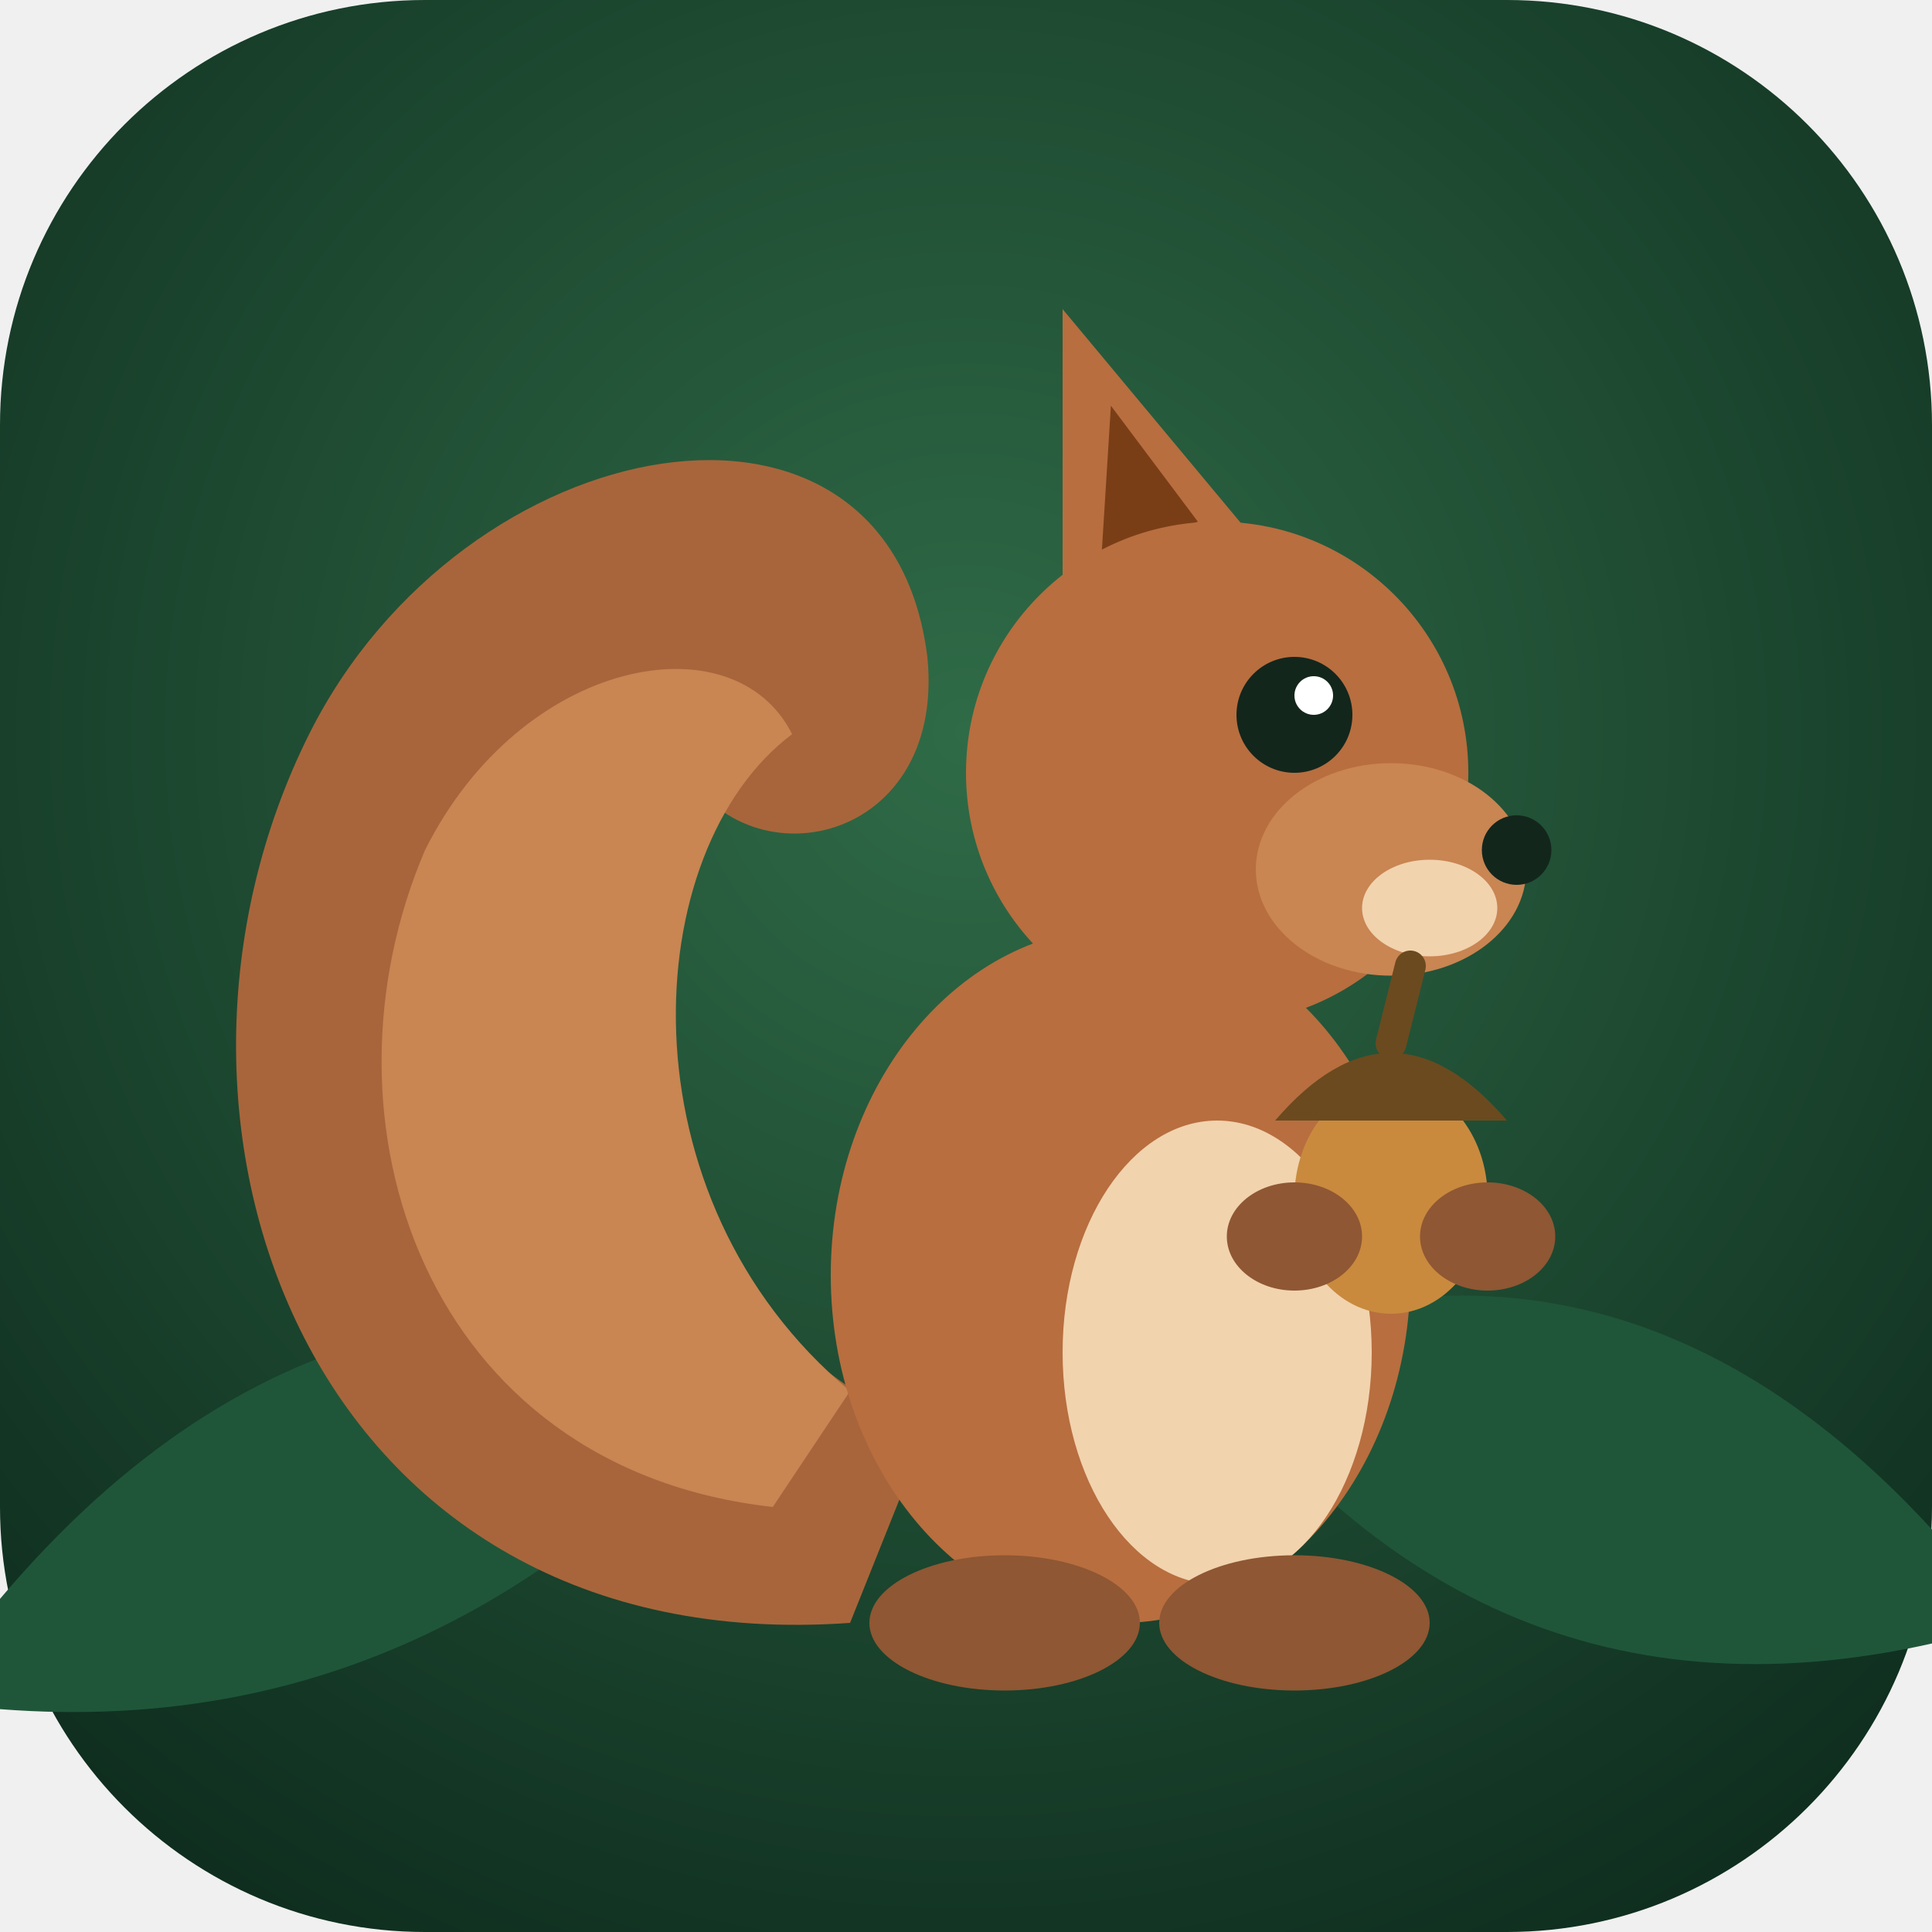
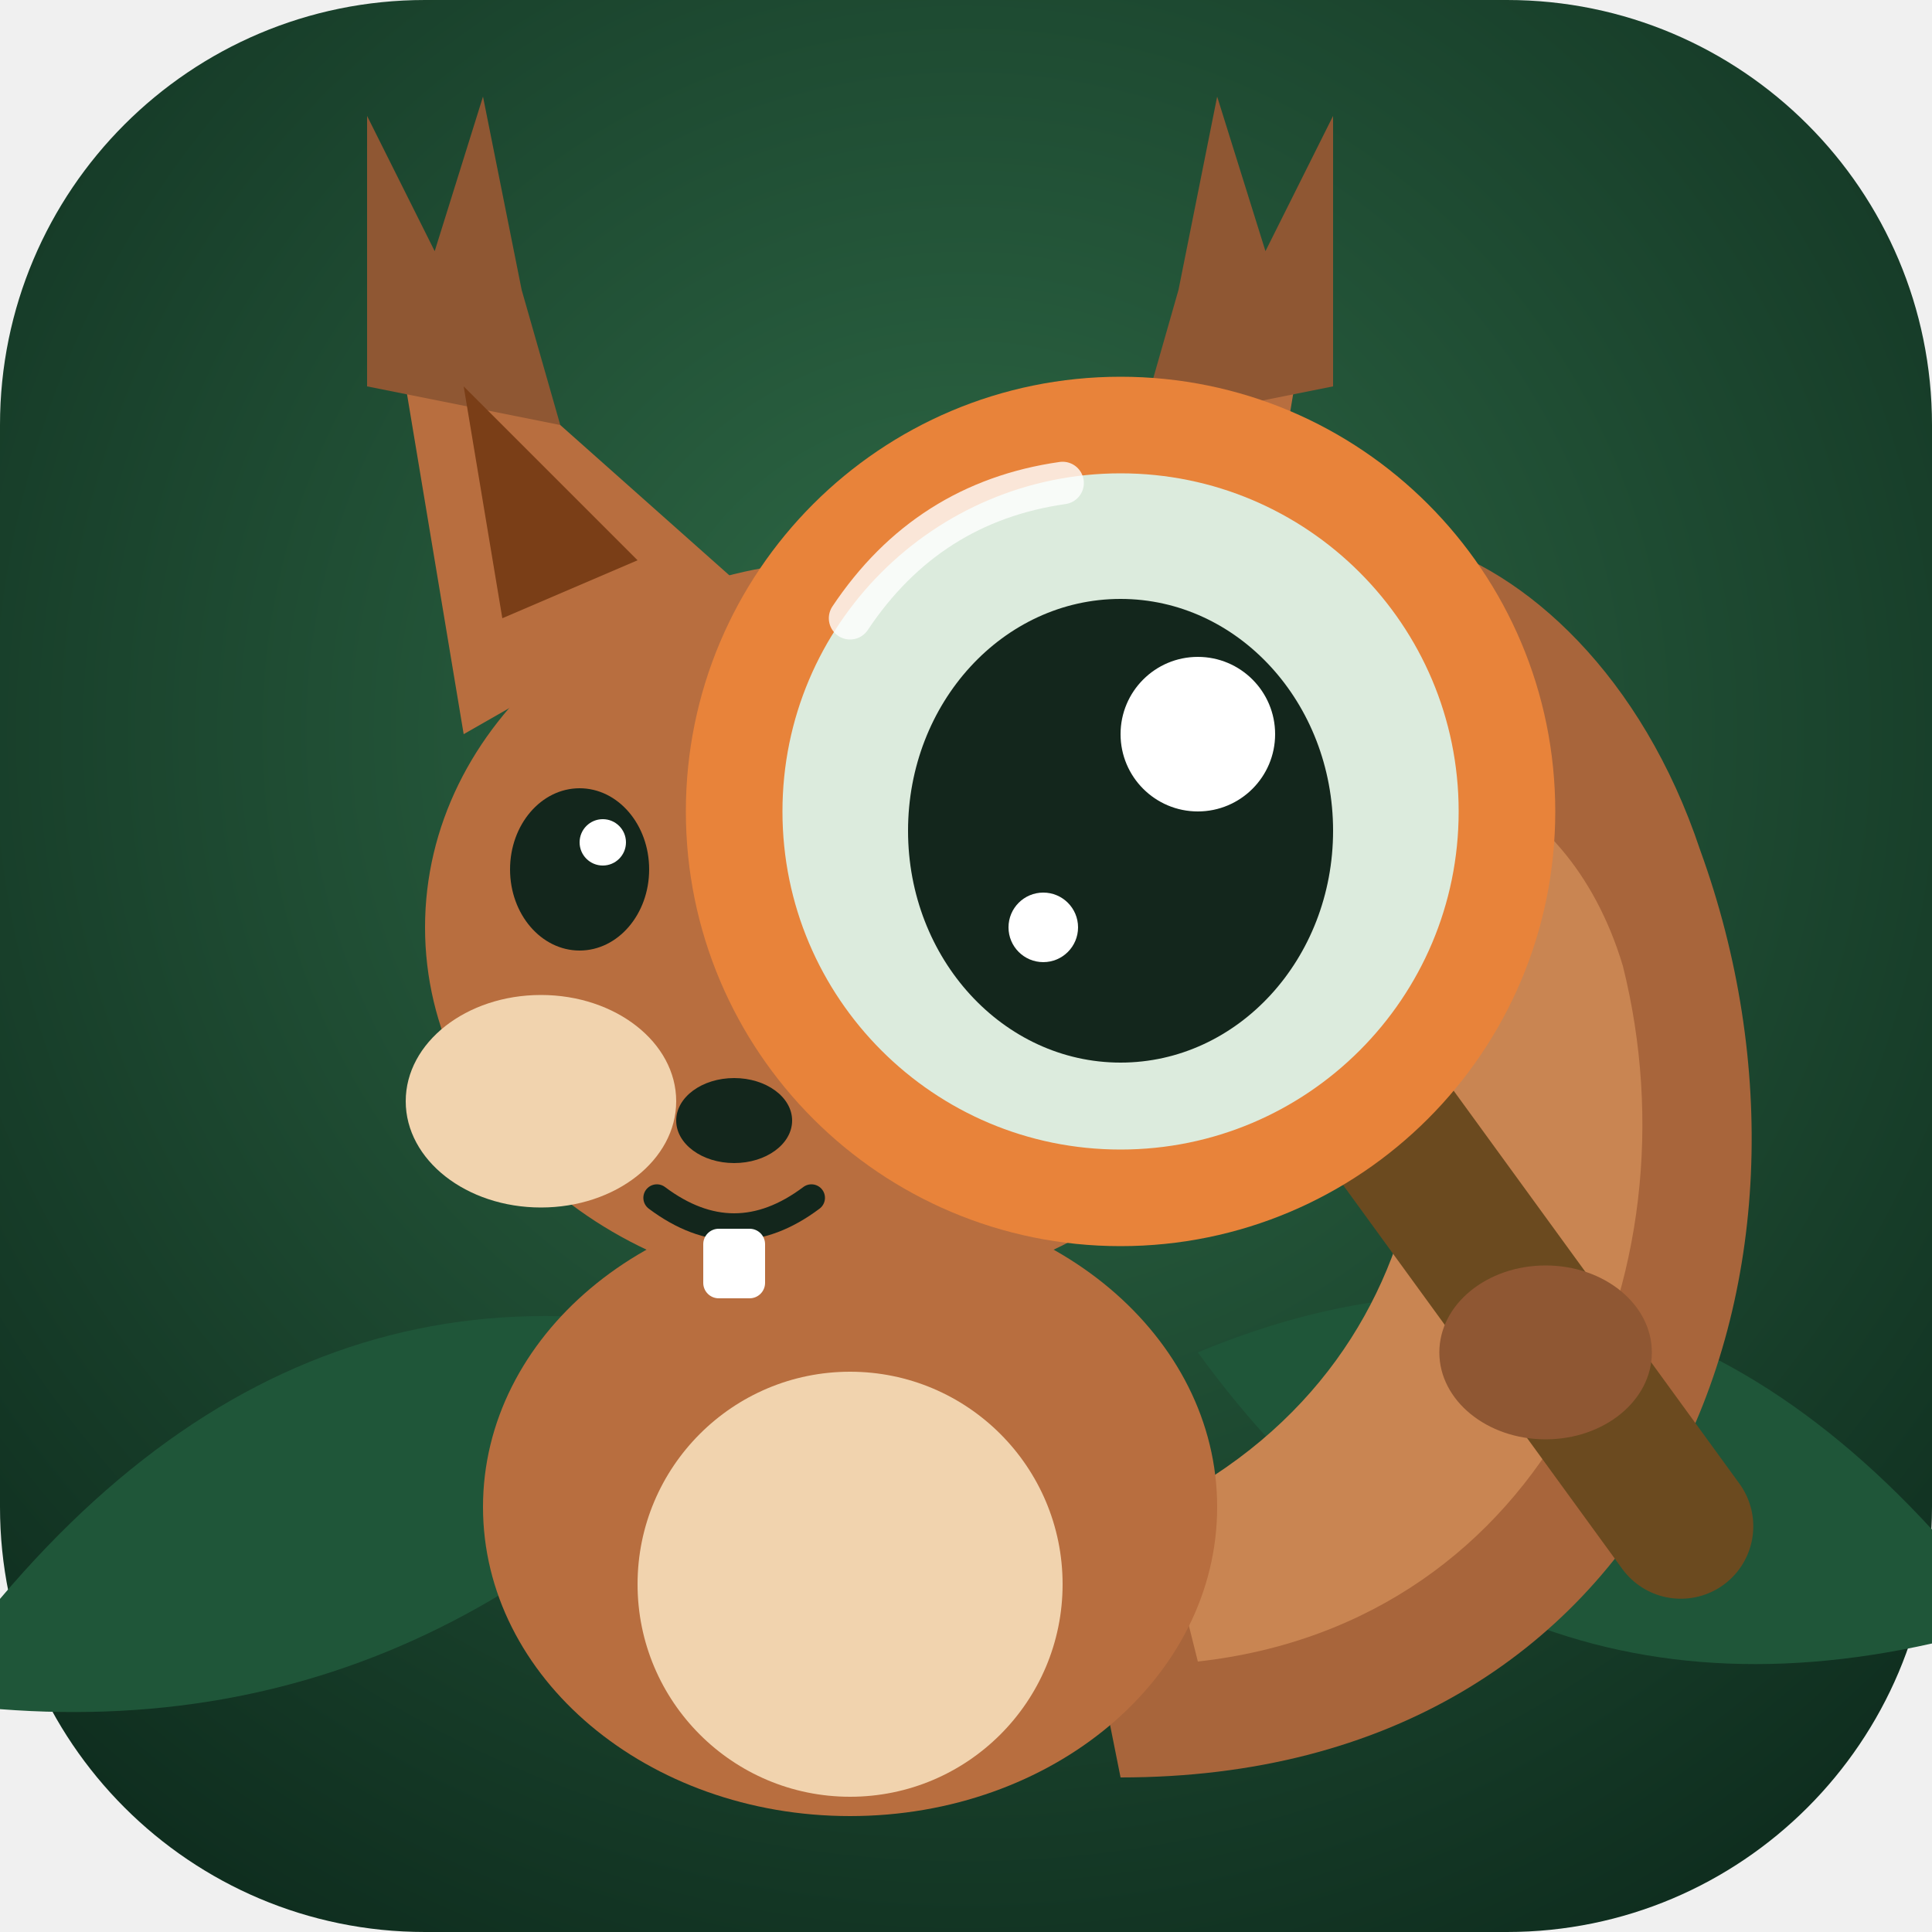
<svg xmlns="http://www.w3.org/2000/svg" width="1024" height="1024" viewBox="0 0 100 100">
  <defs>
    <radialGradient id="logoBg" cx="50%" cy="38%" r="70%">
      <stop offset="0" stop-color="#2F6B47" />
      <stop offset="1" stop-color="#0F2E1F" />
    </radialGradient>
  </defs>
  <rect x="0" y="0" width="100" height="100" rx="22" fill="url(#logoBg)" />
  <path d="M-4 88Q14 62 40 70Q22 92 -4 88Z" fill="#1F5639" />
  <path d="M104 84Q86 60 62 70Q78 92 104 84Z" fill="#1F5639" />
-   <path d="M44 84C16 86 6 58 16 38C24 22 46 18 48 34C49 44 38 46 35 39C31 52 34 68 48 74Z" fill="#A8653B" />
-   <path d="M40 78C22 76 16 58 22 44C27 34 38 32 41 38C33 44 32 62 44 72Z" fill="#C98552" />
-   <ellipse cx="58" cy="66" rx="15" ry="18" fill="#B86E3F" />
-   <ellipse cx="63" cy="70" rx="8" ry="12" fill="#F1D3AE" />
-   <ellipse cx="52" cy="84" rx="7" ry="3.5" fill="#8F5733" />
-   <ellipse cx="67" cy="84" rx="7" ry="3.5" fill="#8F5733" />
-   <path d="M55 32L55 16L65 28Z" fill="#B86E3F" />
-   <path d="M57 29L57.5 21L62 27Z" fill="#7A3E17" />
-   <circle cx="63" cy="40" r="13" fill="#B86E3F" />
-   <ellipse cx="72" cy="45" rx="7" ry="5.5" fill="#C98552" />
-   <ellipse cx="74" cy="47" rx="3.5" ry="2.5" fill="#F1D3AE" />
-   <circle cx="67" cy="37" r="3" fill="#13261C" />
-   <circle cx="68" cy="36" r="1" fill="#fff" />
-   <circle cx="78.5" cy="44" r="1.8" fill="#13261C" />
-   <ellipse cx="72" cy="62" rx="5" ry="6" fill="#C98A3E" />
-   <path d="M66 58Q72 51 78 58Z" fill="#6B4A1F" />
-   <path d="M72 54L73 50" stroke="#6B4A1F" stroke-width="1.6" stroke-linecap="round" />
-   <ellipse cx="67" cy="64" rx="3.5" ry="2.8" fill="#8F5733" />
-   <ellipse cx="77" cy="64" rx="3.5" ry="2.8" fill="#8F5733" />
+   <path d="M58 92C86 92 96 66 88 44C82 26 64 22 62 36C61 46 72 46 74 40C80 56 76 76 56 82Z" fill="#A8653B" />
+   <path d="M62 86C80 84 88 66 84 50C81 40 72 38 70 42C76 52 76 70 60 78Z" fill="#C98552" />
+   <ellipse cx="44" cy="78" rx="19" ry="16" fill="#B86E3F" />
+   <ellipse cx="44" cy="82" rx="11" ry="11" fill="#F1D3AE" />
+   <path d="M24 38L20 14L38 30Z" fill="#B86E3F" />
+   <path d="M64 38L68 14L50 30Z" fill="#B86E3F" />
+   <path d="M19 20L19 6L22.5 13L25 5L27 15L29 22Z" fill="#8F5733" />
+   <path d="M69 20L69 6L65.5 13L63 5L61 15L59 22Z" fill="#8F5733" />
+   <path d="M26 32L24 20L33 29Z" fill="#7A3E17" />
+   <ellipse cx="44" cy="48" rx="22" ry="19" fill="#B86E3F" />
+   <ellipse cx="28" cy="57" rx="7" ry="5.5" fill="#F1D3AE" />
+   <ellipse cx="30" cy="45" rx="3.6" ry="4.2" fill="#13261C" />
+   <circle cx="31.2" cy="43.6" r="1.2" fill="#fff" />
+   <ellipse cx="38" cy="58" rx="3" ry="2.2" fill="#13261C" />
+   <path d="M34 62Q38 65 42 62" stroke="#13261C" stroke-width="1.4" fill="none" stroke-linecap="round" />
+   <rect x="36.4" y="63.6" width="3.2" height="3.6" rx="0.8" fill="#fff" />
+   <path d="M71 57L87 79" stroke="#6B4A1F" stroke-width="7.5" stroke-linecap="round" />
+   <circle cx="58" cy="42" r="20" fill="#DCEBDD" />
+   <ellipse cx="58" cy="43" rx="11" ry="12" fill="#13261C" />
+   <circle cx="62" cy="38" r="4" fill="#fff" />
+   <circle cx="54" cy="48" r="1.8" fill="#fff" />
+   <circle cx="58" cy="42" r="20" fill="none" stroke="#E8833A" stroke-width="5" />
+   <path d="M44 32Q48 26 55 25" stroke="#fff" stroke-width="2.2" fill="none" stroke-linecap="round" opacity="0.8" />
+   <ellipse cx="80" cy="70" rx="5.5" ry="4.5" fill="#8F5733" />
</svg>
